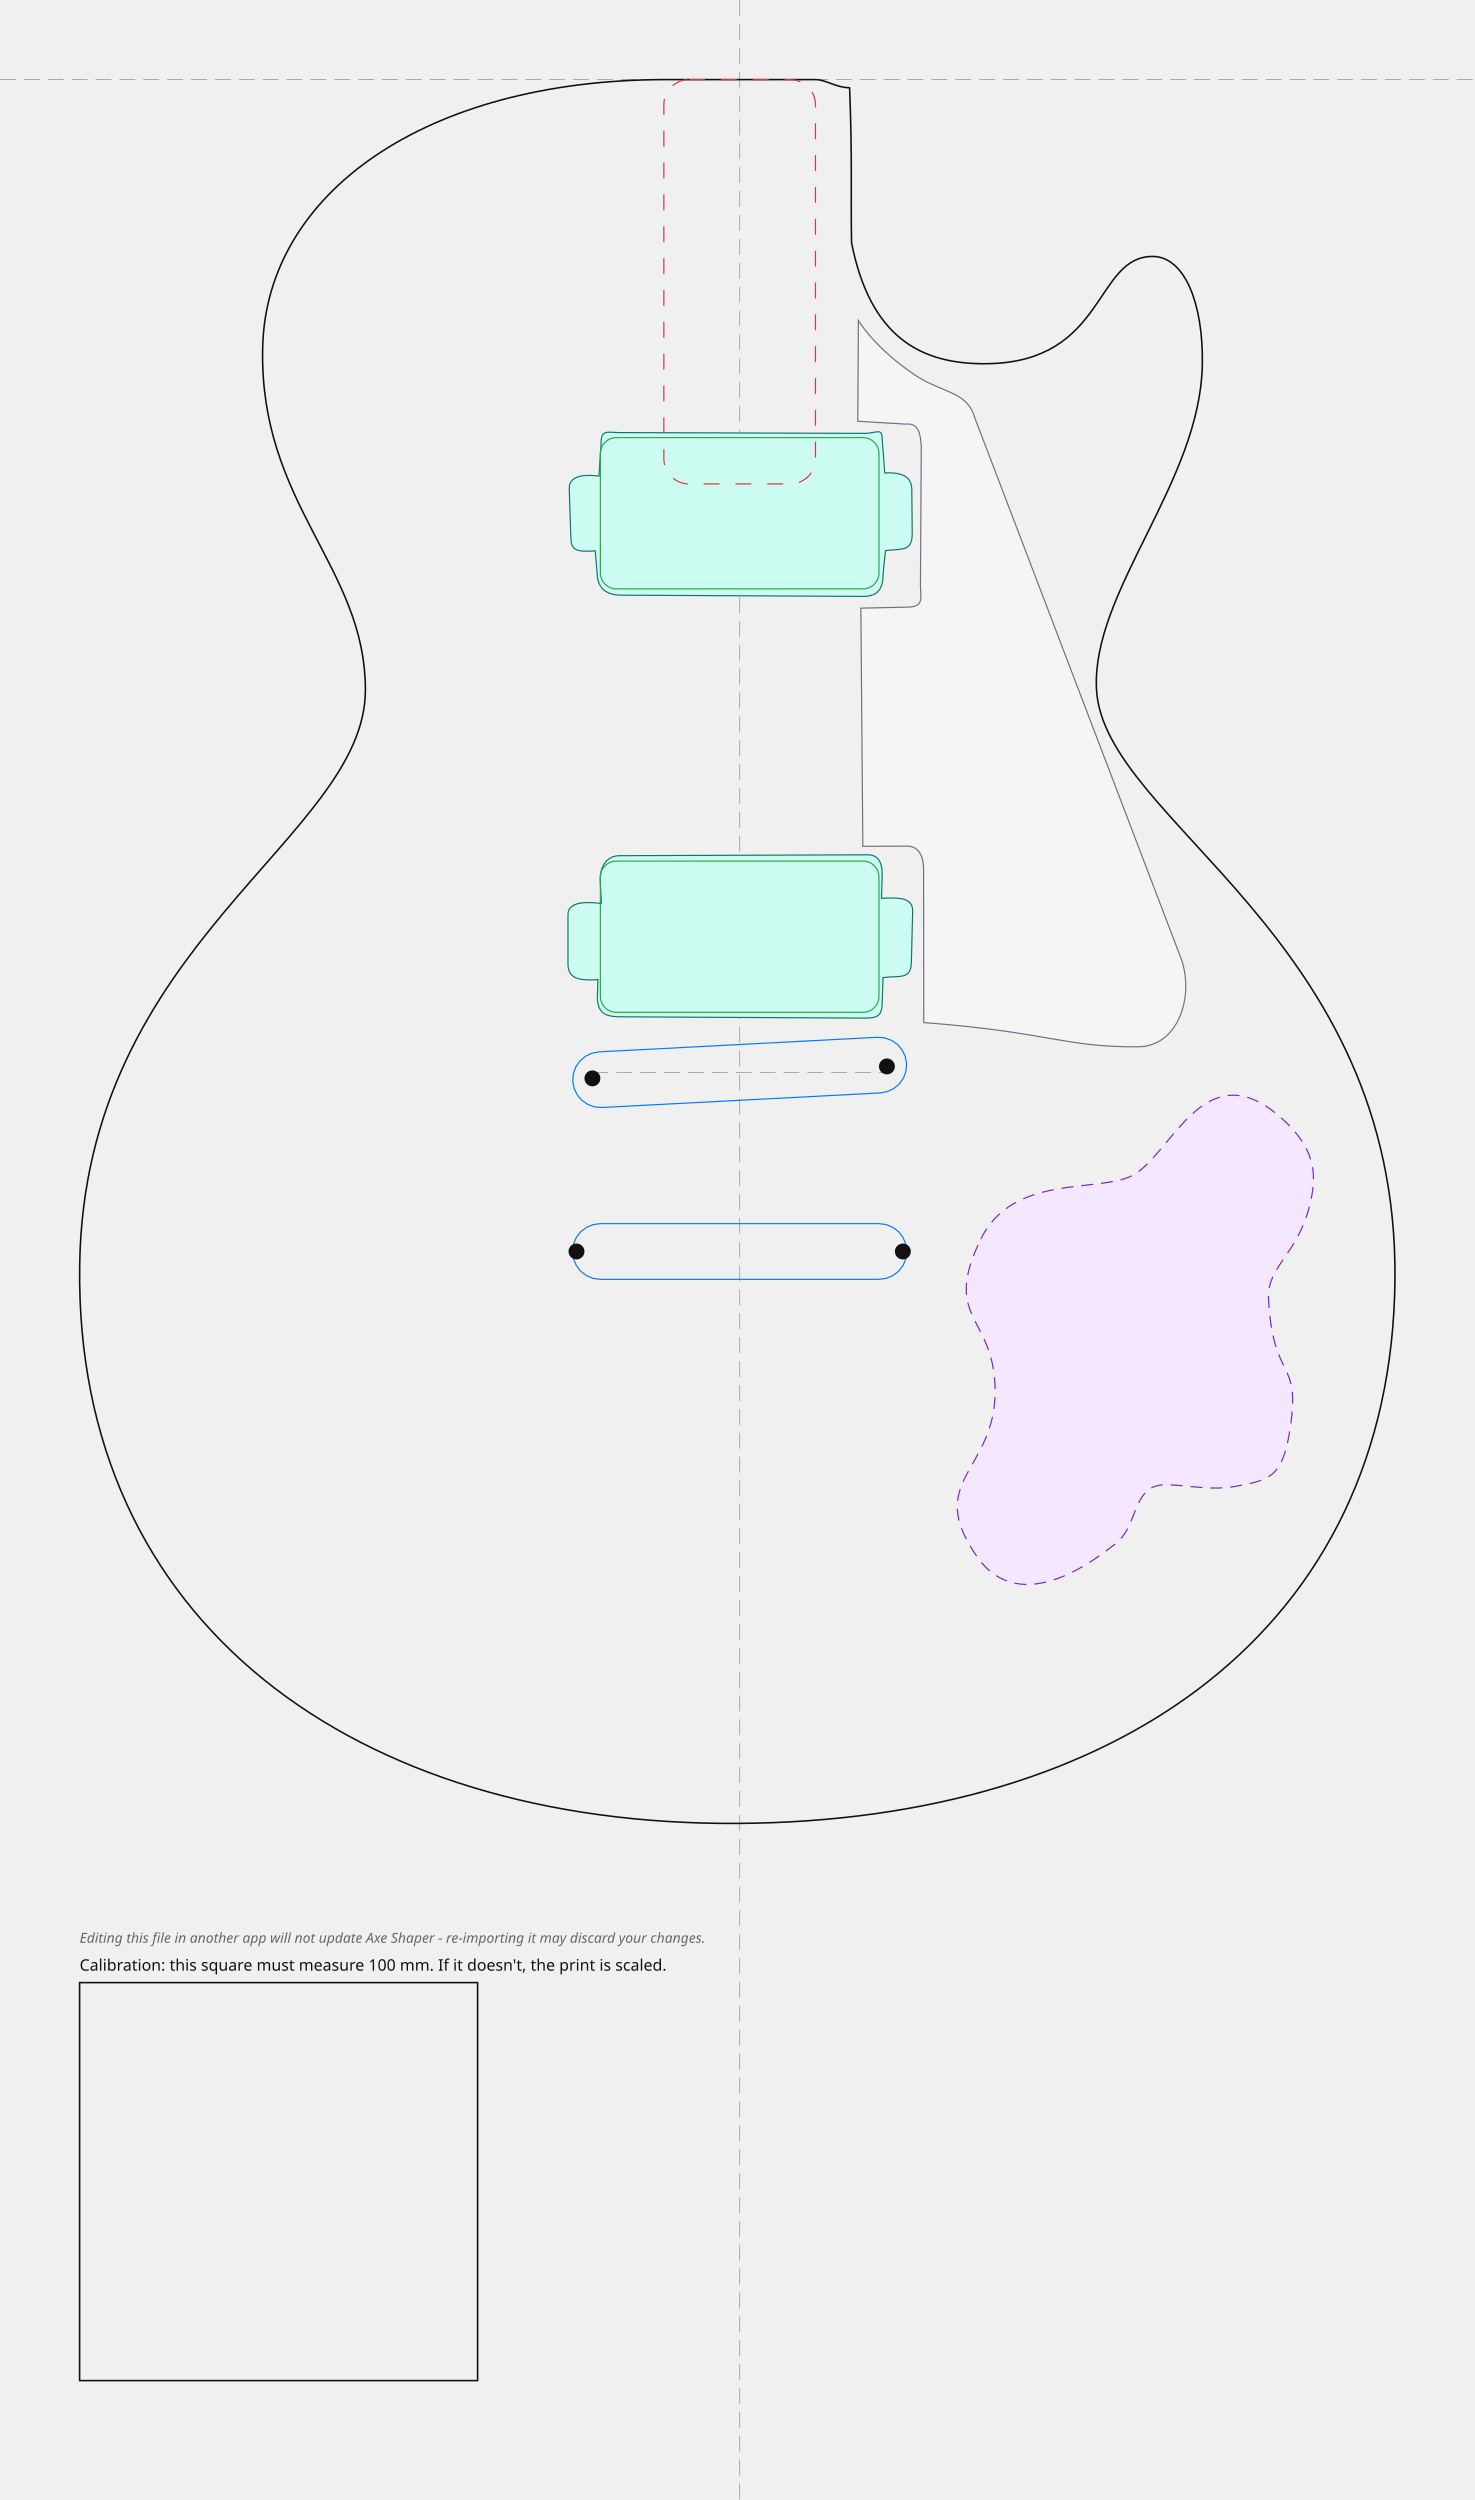
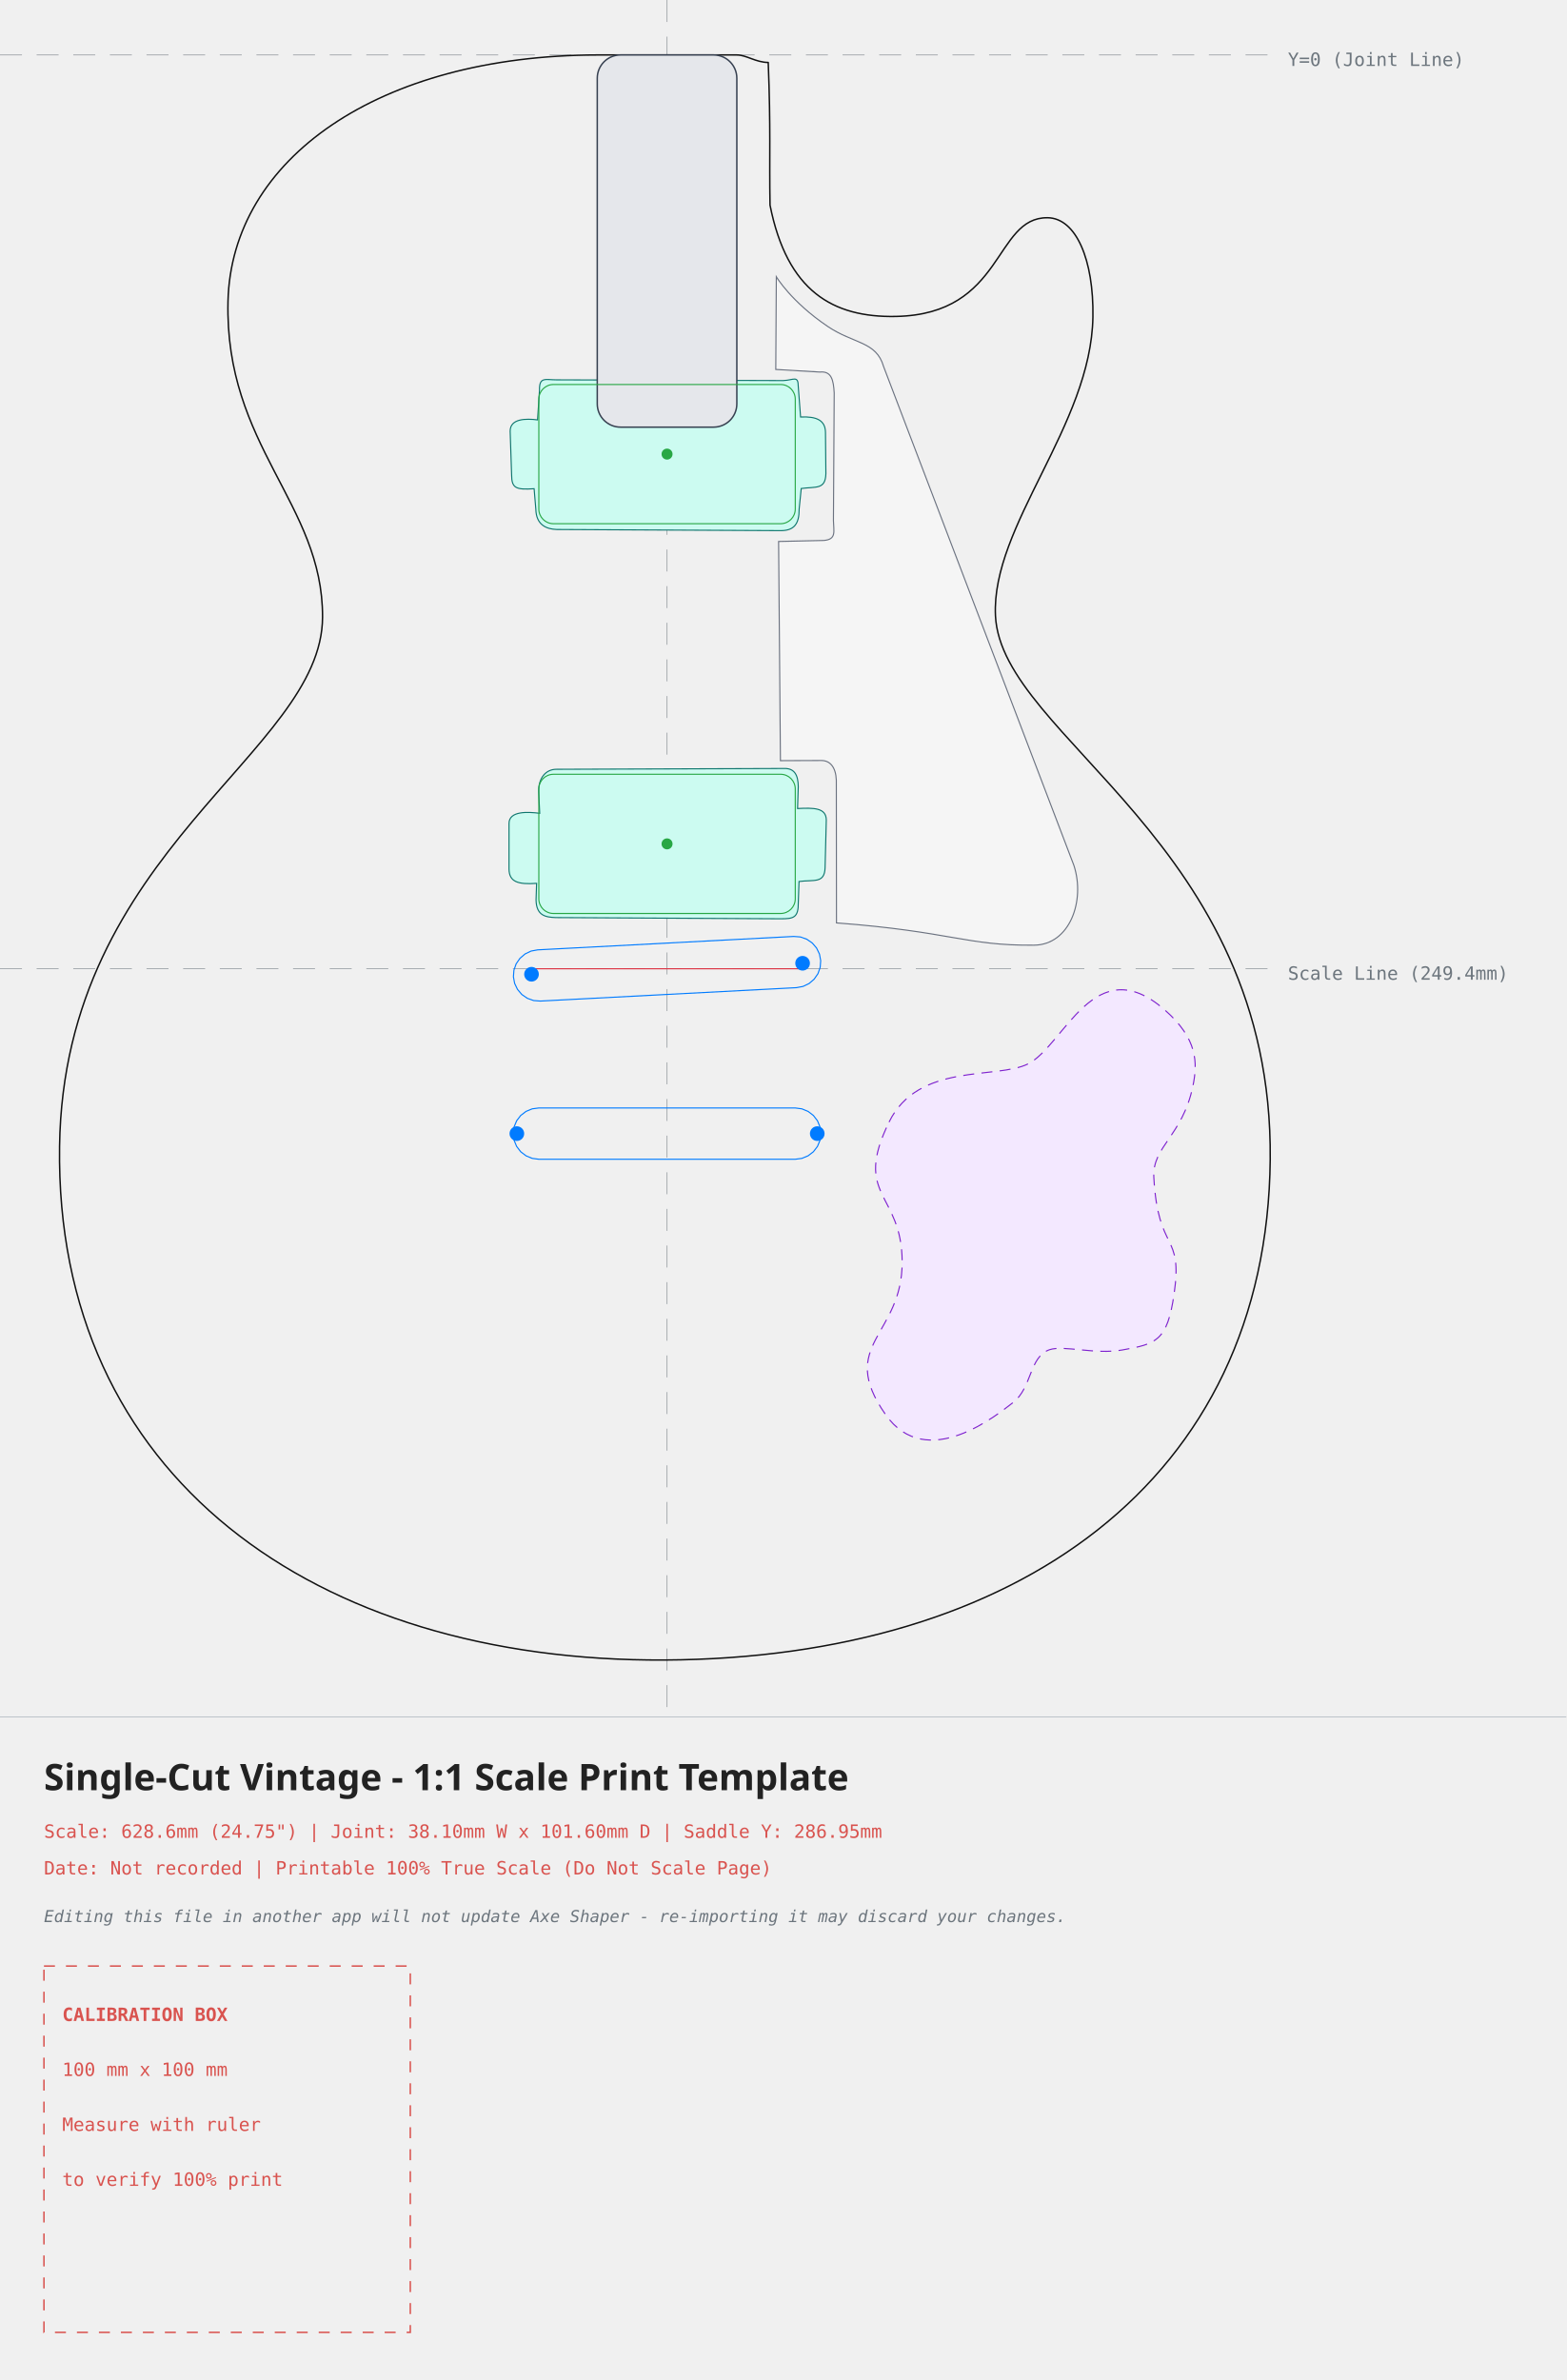
- <svg xmlns="http://www.w3.org/2000/svg" width="370.51mm" height="628.15mm" viewBox="-185.85 -20.00 370.51 628.15">
+ <svg xmlns="http://www.w3.org/2000/svg" width="427.56mm" height="649.69mm" viewBox="-182.09 -15.00 427.56 649.69">
  <style>
.outline{fill:none;stroke:#111;stroke-width:0.40;stroke-linecap:round;stroke-linejoin:round}
.edge-inset{fill:none;stroke:#555;stroke-width:0.30;stroke-dasharray:3 2}
- .neck-pocket{fill:none;stroke:#dc3545;stroke-width:0.30;stroke-dasharray:4 4}
+ .neck-pocket{fill:#e5e7eb;stroke:#374151;stroke-width:0.40}
.pickup-rout{fill:none;stroke:#28a745;stroke-width:0.30}
.bridge-rout{fill:none;stroke:#007bff;stroke-width:0.30}
.back-route{fill:#f3e8ff;stroke:#7e22ce;stroke-width:0.30;stroke-dasharray:3.00 2.00}
.front-route{fill:#ccfbf1;stroke:#0f766e;stroke-width:0.30}
.pickguard{fill:#fff;fill-opacity:0.35;stroke:#6b7280;stroke-width:0.30}
- .guide{fill:none;stroke:#999;stroke-width:0.20;stroke-dasharray:4 2}
- .mounting-hole{fill:#111;stroke:none}
- .cal{fill:none;stroke:#111;stroke-width:0.40}
- .label{font-family:sans-serif;font-size:4px;fill:#111}
- .disclaimer{font-family:sans-serif;font-size:3.5px;font-style:italic;fill:#666}
+ .center-axis{fill:none;stroke:#6c757d;stroke-width:0.20;stroke-dasharray:6 4;opacity:0.7}
+ .bridge-reference{fill:none;stroke:#dc3545;stroke-width:0.30}
+ .mounting-hole{fill:#007bff;stroke:none}
+ .calibration-box{fill:none;stroke:#d9534f;stroke-width:0.40;stroke-dasharray:3 3}
+ .band-rule{fill:none;stroke:#adb5bd;stroke-width:0.20}
+ .text-label{font-family:monospace,sans-serif;font-size:5px;fill:#d9534f}
+ .disclaimer-label{font-family:monospace,sans-serif;font-size:4.5px;font-style:italic;fill:#6c757d}
+ .axis-label{font-family:monospace,sans-serif;font-size:5px;fill:#6c757d}
+ .title-label{font-family:sans-serif;font-size:10px;font-weight:bold;fill:#222}
</style>
  <g id="guides">
-     <line class="guide" x1="0" y1="-20.00" x2="0" y2="608.15" />
-     <line class="guide" x1="-185.85" y1="0" x2="184.66" y2="0" />
+     <line class="center-axis" x1="0" y1="-15.00" x2="0" y2="453.69" />
+     <line class="center-axis" x1="-182.09" y1="0" x2="165.47" y2="0" />
+     <text class="axis-label" x="169.47" y="3">Y=0 (Joint Line)</text>
+     <line class="center-axis" x1="-182.09" y1="249.45" x2="165.47" y2="249.45" stroke="#007bff" />
+     <text class="axis-label" x="169.47" y="252.45" fill="#007bff">Scale Line (249.4mm)</text>
  </g>
  <g id="back-routes">
    <path class="back-route" d="M 60.60 291.31 C 68.61 274.92, 89.91 279.75, 98.54 275.42 C 108.45 270.45, 116.69 243.83, 135.92 260.74 C 144.83 268.57, 144.89 275.12, 143.53 281.56 C 140.68 295.11, 132.42 297.97, 132.88 306.39 C 134.03 327.31, 140.90 321.17, 138.41 338.25 C 136.53 351.17, 133.51 351.87, 124.23 353.52 C 116.90 354.82, 108.31 352.17, 104.48 353.42 C 98.79 355.29, 99.70 363.88, 94.38 367.92 C 90.57 370.82, 70.87 387.25, 59.62 371.11 C 46.25 351.93, 64.25 349.73, 64.18 329.47 C 64.12 310.39, 50.62 311.71, 60.60 291.31 Z" />
  </g>
  <g id="body">
    <path class="outline" d="M -19.05 0.00 C -78.75 0.15, -118.90 28.39, -119.85 67.21 C -120.81 106.81, -93.94 122.39, -94.04 153.45 C -94.16 190.65, -164.70 216.79, -165.83 297.94 C -167.09 387.96, -96.33 438.69, -0.61 438.15 C 95.11 437.61, 163.82 389.41, 164.65 301.49 C 165.47 214.95, 91.28 186.54, 89.65 153.11 C 88.45 128.49, 115.77 101.13, 116.25 71.54 C 116.51 55.93, 111.65 44.53, 103.88 44.44 C 89.13 44.27, 92.22 70.81, 62.45 71.38 C 45.27 71.71, 32.77 64.53, 28.11 41.00 C 27.89 28.06, 28.33 20.13, 27.62 2.05 C 24.23 2.03, 21.64 0.00, 19.05 0.00 C 19.05 0.00, -19.05 0.00, -19.05 0.00 Z" />
  </g>
  <g id="pickguards">
    <path class="pickguard" style="fill:#ffffff" d="M 29.83 60.55 C 29.83 60.55, 33.81 67.32, 43.84 74.10 C 50.95 78.91, 57.13 78.14, 59.10 85.04 C 59.10 85.04, 111.06 221.24, 111.06 221.24 C 114.23 230.94, 109.90 242.92, 100.20 243.01 C 81.64 243.19, 77.61 239.30, 46.25 236.93 C 46.25 236.93, 46.21 198.00, 46.21 198.00 C 46.07 194.30, 44.42 192.61, 42.15 192.60 C 42.15 192.60, 30.95 192.64, 30.95 192.64 C 30.95 192.64, 30.45 132.81, 30.45 132.81 C 30.45 132.81, 42.84 132.53, 42.84 132.53 C 46.30 132.22, 45.48 130.09, 45.42 127.10 C 45.42 127.10, 45.63 92.27, 45.63 92.27 C 45.43 88.75, 44.91 86.24, 41.71 86.56 C 41.71 86.56, 29.68 85.85, 29.68 85.85 C 29.68 85.85, 29.83 60.55, 29.83 60.55 Z" />
  </g>
  <g id="front-routes">
    <path class="front-route" d="M -30.22 88.69 C -30.22 88.69, 31.69 88.89, 31.69 88.89 C 34.60 88.78, 35.79 87.36, 35.82 90.51 C 35.82 90.51, 36.45 98.83, 36.45 98.83 C 40.78 98.63, 43.23 99.70, 43.25 103.09 C 43.25 103.09, 43.36 114.30, 43.36 114.30 C 43.23 118.70, 40.72 117.81, 36.63 118.35 C 36.63 118.35, 36.06 123.96, 36.06 123.96 C 36.09 128.13, 34.60 129.85, 31.04 129.85 C 31.04 129.85, -30.15 129.54, -30.15 129.54 C -32.96 129.43, -35.73 128.28, -35.82 124.00 C -35.82 124.00, -36.29 118.41, -36.29 118.41 C -41.33 118.76, -42.41 118.22, -42.43 114.66 C -42.43 114.66, -42.83 102.72, -42.83 102.72 C -42.85 99.21, -38.47 99.23, -35.35 99.62 C -35.35 99.62, -34.82 91.48, -34.82 91.48 C -34.91 87.78, -33.14 88.69, -30.22 88.69 Z" />
    <path class="front-route" d="M -30.22 195.00 C -30.22 195.00, 31.89 194.78, 31.89 194.78 C 34.80 194.67, 35.79 196.58, 35.82 199.73 C 35.82 199.73, 35.63 205.71, 35.63 205.71 C 39.96 205.50, 43.45 205.46, 43.47 208.85 C 43.47 208.85, 43.14 221.85, 43.14 221.85 C 43.01 226.25, 40.13 225.09, 36.03 225.63 C 36.03 225.63, 35.83 231.34, 35.83 231.34 C 35.87 235.51, 34.60 235.81, 31.04 235.81 C 31.04 235.81, -30.40 235.48, -30.40 235.48 C -33.20 235.37, -35.67 234.95, -35.76 230.68 C -35.76 230.68, -35.61 226.14, -35.61 226.14 C -40.65 226.49, -43.12 225.77, -43.14 222.20 C -43.14 222.20, -43.14 209.80, -43.14 209.80 C -43.16 206.28, -37.88 206.62, -34.76 207.01 C -34.76 207.01, -35.04 201.14, -35.04 201.14 C -35.14 197.45, -33.14 195.00, -30.22 195.00 Z" />
  </g>
  <g id="neck-pocket">
    <rect class="neck-pocket" x="-19.05" y="0" width="38.10" height="101.60" rx="6.35" />
  </g>
+   <g id="pickups">
+     <g transform="rotate(0.00 0.00 108.96)">
+       <rect class="pickup-rout" x="-35.00" y="89.96" width="70.00" height="38.00" rx="4.00" />
+       <circle cx="0.00" cy="108.96" r="1.5" fill="#28a745" />
+     </g>
+     <g transform="rotate(0.00 0.00 215.36)">
+       <rect class="pickup-rout" x="-35.00" y="196.36" width="70.00" height="38.00" rx="4.00" />
+       <circle cx="0.00" cy="215.36" r="1.5" fill="#28a745" />
+     </g>
+   </g>
  <g id="bridge">
    <path class="bridge-rout" d="M -41.94 251.65 L -41.80 249.83 L -41.19 248.10 L -40.15 246.60 L -38.76 245.41 L -37.12 244.62 L -35.32 244.29 L 34.59 240.63 L 36.41 240.77 L 38.13 241.38 L 39.64 242.42 L 40.82 243.80 L 41.61 245.45 L 41.94 247.25 L 41.80 249.07 L 41.19 250.80 L 40.15 252.30 L 38.76 253.49 L 37.12 254.27 L 35.32 254.61 L -34.59 258.27 L -36.41 258.13 L -38.13 257.52 L -39.64 256.48 L -40.82 255.09 L -41.61 253.44 Z" />
    <path class="bridge-rout" d="M -42.00 294.45 L -41.76 292.64 L -41.06 290.95 L -39.95 289.50 L -38.50 288.39 L -36.81 287.69 L -35.00 287.45 L 35.00 287.45 L 36.81 287.69 L 38.50 288.39 L 39.95 289.50 L 41.06 290.95 L 41.76 292.64 L 42.00 294.45 L 41.76 296.26 L 41.06 297.95 L 39.95 299.40 L 38.50 300.51 L 36.81 301.21 L 35.00 301.45 L -35.00 301.45 L -36.81 301.21 L -38.50 300.51 L -39.95 299.40 L -41.06 297.95 L -41.76 296.26 Z" />
-     <line class="guide" x1="-37.00" y1="249.45" x2="37.00" y2="249.45" />
+     <line class="bridge-reference" x1="-37.00" y1="249.45" x2="37.00" y2="249.45" />
    <circle class="mounting-hole" cx="-37.00" cy="250.95" r="2" />
    <circle class="mounting-hole" cx="37.00" cy="247.95" r="2" />
    <circle class="mounting-hole" cx="-41.00" cy="294.45" r="2" />
    <circle class="mounting-hole" cx="41.00" cy="294.45" r="2" />
  </g>
-   <g id="pickups">
-     <rect class="pickup-rout" x="-35.00" y="89.96" width="70.00" height="38.00" rx="4.00" transform="rotate(0.00 0.00 108.96)" />
-     <rect class="pickup-rout" x="-35.00" y="196.36" width="70.00" height="38.00" rx="4.00" transform="rotate(0.00 0.00 215.36)" />
-   </g>
-   <g id="calibration">
-     <rect class="cal" x="-165.85" y="478.15" width="100.00" height="100.00" />
-     <text class="label" x="-165.85" y="475.15">Calibration: this square must measure 100 mm. If it doesn't, the print is scaled.</text>
-     <text class="disclaimer" x="-165.85" y="468.15">Editing this file in another app will not update Axe Shaper - re-importing it may discard your changes.</text>
+   <g id="information-band">
+     <line class="band-rule" x1="-182.09" y1="453.69" x2="245.47" y2="453.69" />
+     <text class="title-label" x="-170.09" y="473.69">Single-Cut Vintage - 1:1 Scale Print Template</text>
+     <text class="text-label" x="-170.09" y="486.69">Scale: 628.6mm (24.75") | Joint: 38.10mm W x 101.60mm D | Saddle Y: 286.95mm</text>
+     <text class="text-label" x="-170.09" y="496.69">Date: Not recorded | Printable 100% True Scale (Do Not Scale Page)</text>
+     <text class="disclaimer-label" x="-170.09" y="509.69">Editing this file in another app will not update Axe Shaper - re-importing it may discard your changes.</text>
+     <g id="calibration" transform="translate(-170.09 521.69)">
+       <rect class="calibration-box" x="0" y="0" width="100" height="100" />
+       <text class="text-label" x="5" y="15" font-weight="bold">CALIBRATION BOX</text>
+       <text class="text-label" x="5" y="30">100 mm x 100 mm</text>
+       <text class="text-label" x="5" y="45">Measure with ruler</text>
+       <text class="text-label" x="5" y="60">to verify 100% print</text>
+     </g>
  </g>
</svg>
